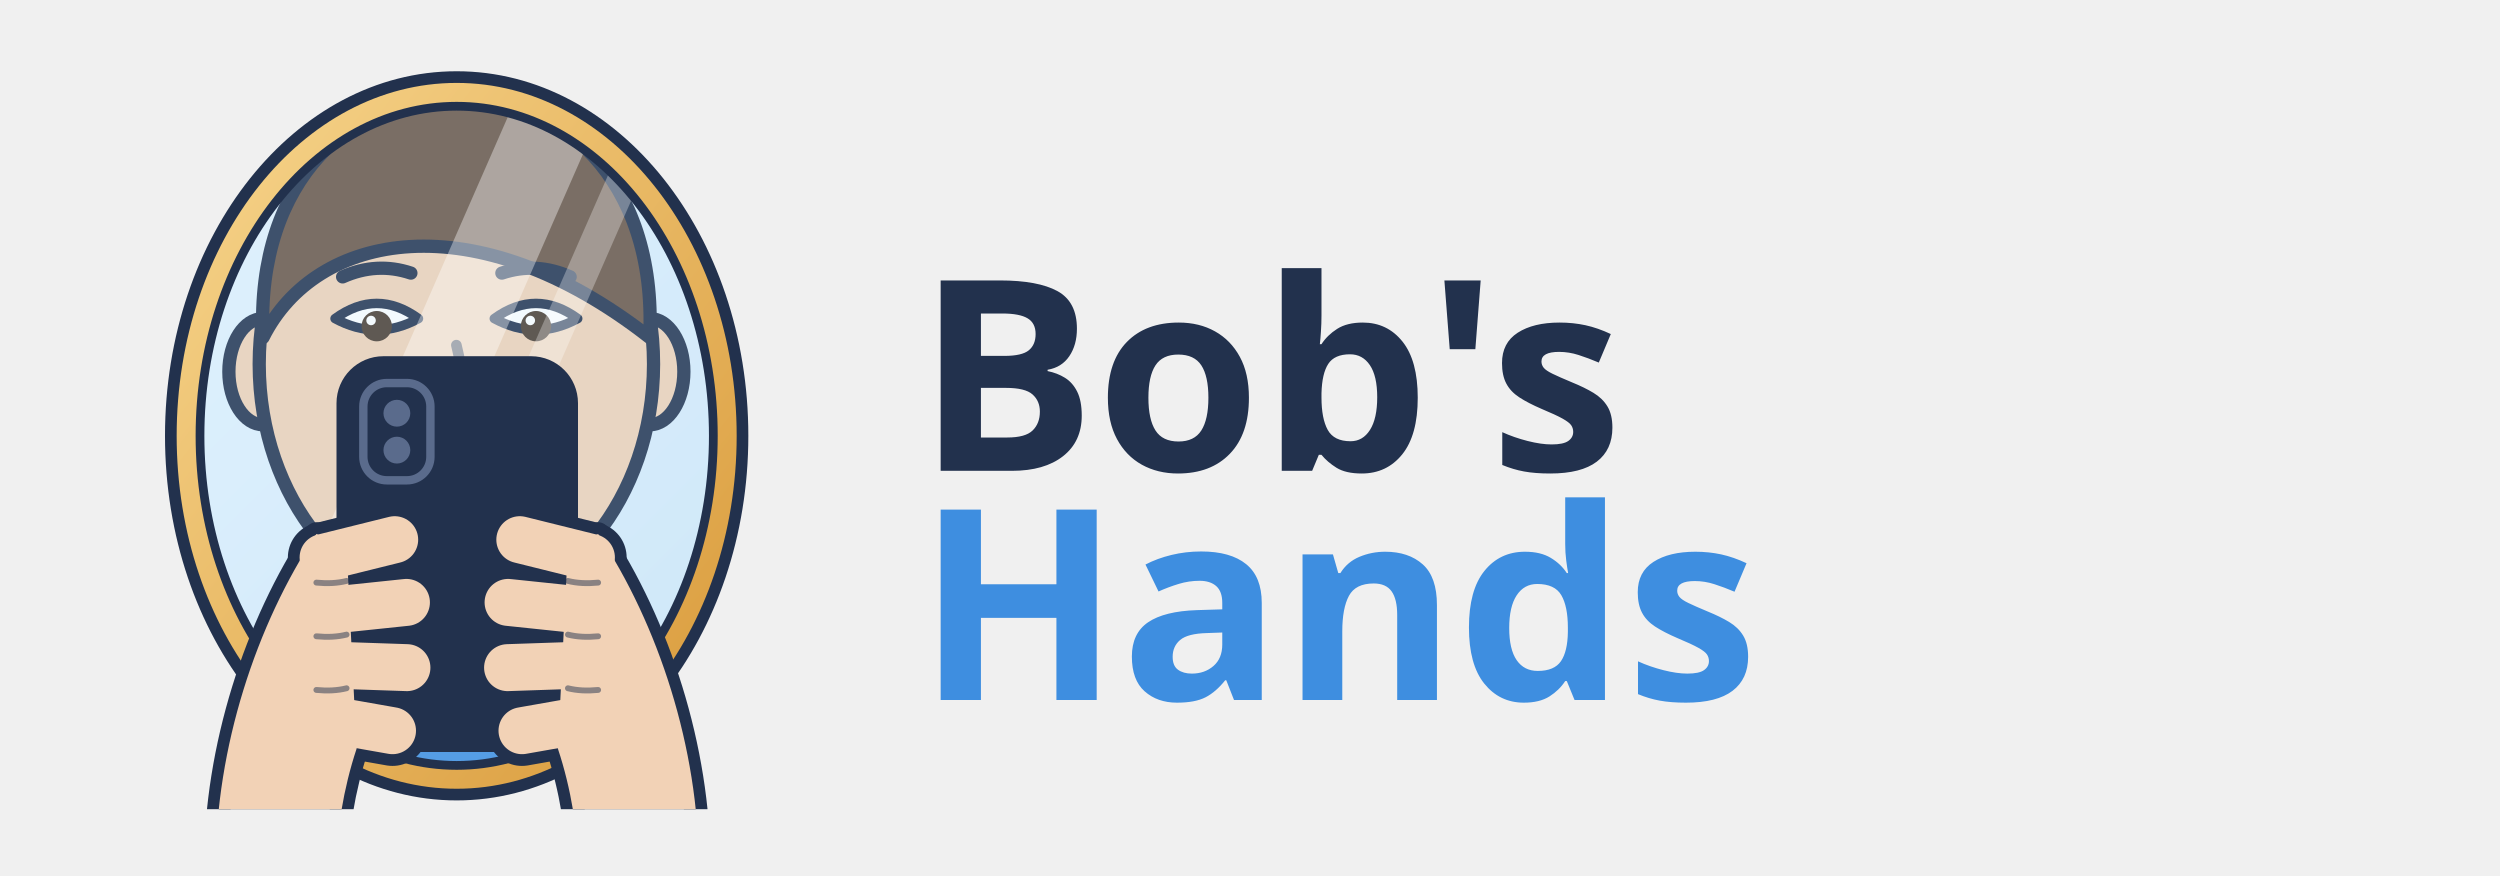
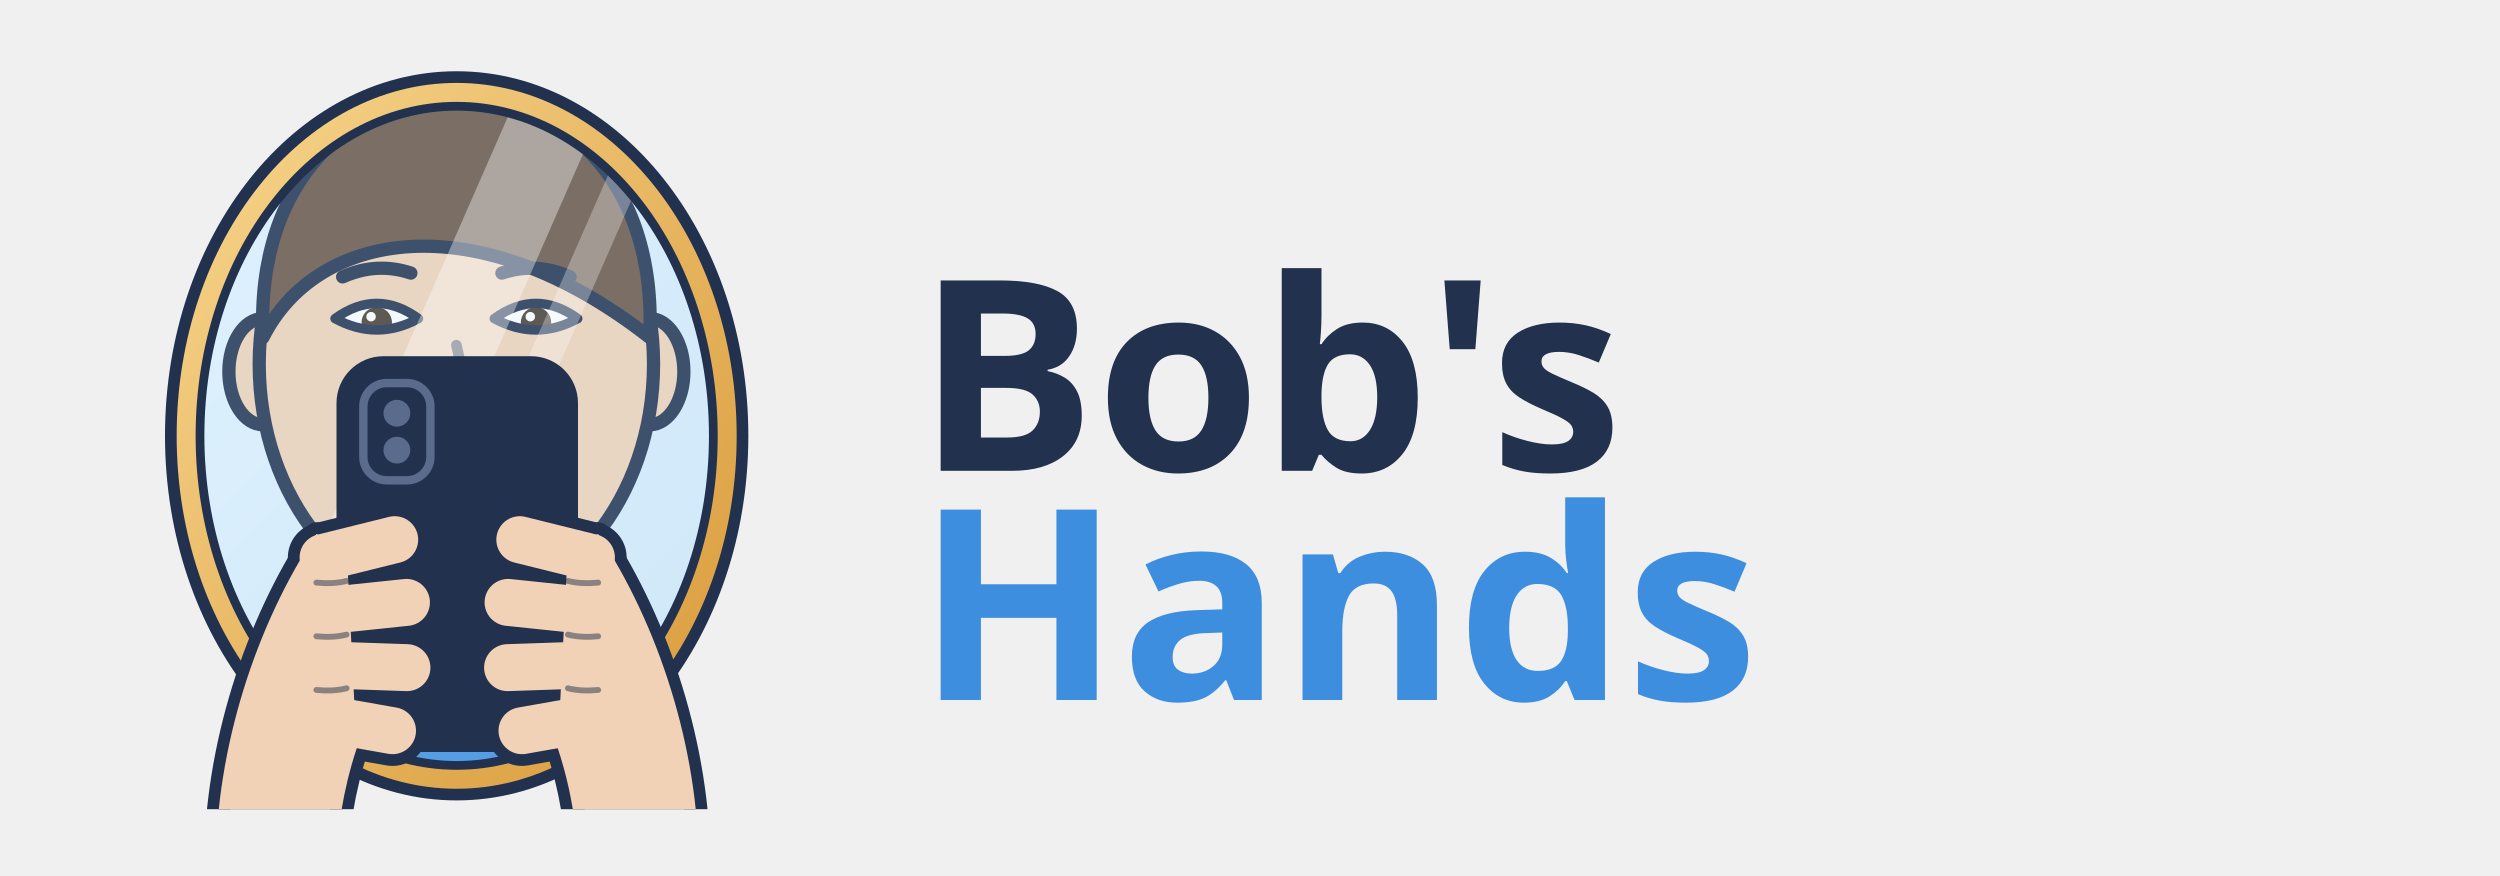
<svg xmlns="http://www.w3.org/2000/svg" width="1200" height="420" viewBox="0 0 1200 420">
  <defs>
    <linearGradient id="main" x1="0" y1="330" x2="0" y2="512" gradientUnits="userSpaceOnUse">
      <stop offset="0" stop-color="#FFC24D" />
      <stop offset="1" stop-color="#FF8A5B" />
    </linearGradient>
    <linearGradient id="ecran" x1="0" y1="0" x2="0" y2="1">
      <stop offset="0" stop-color="#7EC8F2" />
      <stop offset="1" stop-color="#FFD9A8" />
    </linearGradient>
    <linearGradient id="soleil" x1="0" y1="0" x2="0" y2="1">
      <stop offset="0" stop-color="#FFC24D" />
      <stop offset="1" stop-color="#FF8A5B" />
    </linearGradient>
  </defs>
  <defs>
    <linearGradient id="fond-miroir" x1="0" y1="0" x2="1" y2="1">
      <stop offset="0" stop-color="#EAF6FF" />
      <stop offset="1" stop-color="#CFE6F7" />
    </linearGradient>
    <linearGradient id="cadre" x1="0" y1="0" x2="1" y2="1">
      <stop offset="0" stop-color="#F7D58C" />
      <stop offset="1" stop-color="#D99A3A" />
    </linearGradient>
  </defs>
  <g transform="translate(40 30) scale(0.70)">
    <defs>
      <linearGradient id="main" x1="0" y1="330" x2="0" y2="512" gradientUnits="userSpaceOnUse">
        <stop offset="0" stop-color="#FFC24D" />
        <stop offset="1" stop-color="#FF8A5B" />
      </linearGradient>
      <linearGradient id="ecran" x1="0" y1="0" x2="0" y2="1">
        <stop offset="0" stop-color="#7EC8F2" />
        <stop offset="1" stop-color="#FFD9A8" />
      </linearGradient>
      <linearGradient id="soleil" x1="0" y1="0" x2="0" y2="1">
        <stop offset="0" stop-color="#FFC24D" />
        <stop offset="1" stop-color="#FF8A5B" />
      </linearGradient>
    </defs>
    <defs>
      <linearGradient id="fond-miroir" x1="0" y1="0" x2="1" y2="1">
        <stop offset="0" stop-color="#EAF6FF" />
        <stop offset="1" stop-color="#CFE6F7" />
      </linearGradient>
      <linearGradient id="cadre" x1="0" y1="0" x2="1" y2="1">
        <stop offset="0" stop-color="#F7D58C" />
        <stop offset="1" stop-color="#D99A3A" />
      </linearGradient>
    </defs>
    <clipPath id="cadre-total">
      <rect width="512" height="512" />
    </clipPath>
    <g clip-path="url(#cadre-total)">
      <clipPath id="glace">
        <ellipse cx="256" cy="256" rx="176" ry="226" />
      </clipPath>
      <g clip-path="url(#glace)">
        <rect width="512" height="512" fill="url(#fond-miroir)" />
        <g transform="translate(-77 -48) scale(1.30)">
          <g transform="translate(512 0) scale(-1 1)">
            <path d="M40 540 C40 430 120 392 200 384 L312 384 C392 392 472 430 472 540 Z" fill="#3E8EE0" stroke="#22314D" stroke-width="7" stroke-linejoin="round" />
            <rect x="222" y="300" width="68" height="96" rx="20" fill="#E2B996" stroke="#22314D" stroke-width="7" />
            <ellipse cx="154" cy="200" rx="18" ry="28" fill="#F2D2B6" stroke="#22314D" stroke-width="7" />
            <ellipse cx="358" cy="200" rx="18" ry="28" fill="#F2D2B6" stroke="#22314D" stroke-width="7" />
            <ellipse cx="256" cy="196" rx="104" ry="128" fill="#F2D2B6" stroke="#22314D" stroke-width="7" />
            <path d="M154 182 C146 12 366 12 358 182 C330 126 246 110 154 182 Z" fill="#6B5444" stroke="#22314D" stroke-width="7" stroke-linejoin="round" />
            <path d="M196 150 Q214 142 232 148 M280 148 Q298 142 316 150" fill="none" stroke="#22314D" stroke-width="7" stroke-linecap="round" />
            <path d="M256 186 Q250 210 256 218 Q262 222 268 218" fill="none" stroke="#22314D" stroke-width="5.6" stroke-linecap="round" stroke-linejoin="round" opacity=".7" />
-             <path d="M192 172 Q214 156 236 172 Q214 184 192 172 Z" fill="#FFFFFF" stroke="#22314D" stroke-width="5" stroke-linejoin="round" />
-             <circle cx="214" cy="176" r="8" fill="#4A3A2E" />
-             <circle cx="217" cy="173" r="2.5" fill="#FFFFFF" />
-             <path d="M276 172 Q298 156 320 172 Q298 184 276 172 Z" fill="#FFFFFF" stroke="#22314D" stroke-width="5" stroke-linejoin="round" />
-             <circle cx="298" cy="176" r="8" fill="#4A3A2E" />
-             <circle cx="301" cy="173" r="2.5" fill="#FFFFFF" />
+             <clipPath id="oeil-214">
+               <path d="M192 172 Q214 156 236 172 Q214 184 192 172 Z" />
+             </clipPath>
+             <path d="M192 172 Q214 156 236 172 Q214 184 192 172 Z" fill="#FFFFFF" />
+             <g clip-path="url(#oeil-214)">
+               <circle cx="214" cy="174" r="8" fill="#4A3A2E" />
+               <circle cx="217" cy="171" r="2.5" fill="#FFFFFF" />
+             </g>
+             <path d="M192 172 Q214 156 236 172 Q214 184 192 172 Z" fill="none" stroke="#22314D" stroke-width="5" stroke-linejoin="round" />
+             <clipPath id="oeil-298">
+               <path d="M276 172 Q298 156 320 172 Q298 184 276 172 Z" />
+             </clipPath>
+             <path d="M276 172 Q298 156 320 172 Q298 184 276 172 Z" fill="#FFFFFF" />
+             <g clip-path="url(#oeil-298)">
+               <circle cx="298" cy="174" r="8" fill="#4A3A2E" />
+               <circle cx="301" cy="171" r="2.5" fill="#FFFFFF" />
+             </g>
+             <path d="M276 172 Q298 156 320 172 Q298 184 276 172 Z" fill="none" stroke="#22314D" stroke-width="5" stroke-linejoin="round" />
          </g>
        </g>
        <rect x="60" y="10" width="392" height="492" fill="#BFE3FA" opacity=".18" />
        <path d="M303.04 10 L365.76 10 L150.16 502 L87.44 502 Z" fill="#FFFFFF" opacity="0.38" />
        <path d="M389.28 10 L412.8 10 L197.2 502 L173.68 502 Z" fill="#FFFFFF" opacity="0.3" />
      </g>
      <ellipse cx="256" cy="256" rx="186" ry="236" fill="none" stroke="url(#cadre)" stroke-width="20" />
      <ellipse cx="256" cy="256" rx="196" ry="246" fill="none" stroke="#22314D" stroke-width="8" />
      <ellipse cx="256" cy="256" rx="176" ry="226" fill="none" stroke="#22314D" stroke-width="6" />
      <g transform="translate(-38 -70) scale(1.15)">
        <rect x="184" y="236" width="144" height="236" rx="28" fill="#22314D" stroke="#22314D" stroke-width="0" />
        <rect x="200" y="252" width="40" height="58" rx="14" fill="none" stroke="#5A6B8C" stroke-width="5" />
        <circle cx="220" cy="270" r="8" fill="#5A6B8C" />
        <circle cx="220" cy="292" r="8" fill="#5A6B8C" />
        <g>
          <line x1="176" y1="356" x2="218.7" y2="345.4" stroke="#22314D" stroke-width="42" stroke-linecap="round" />
          <line x1="176" y1="388" x2="225.7" y2="382.8" stroke="#22314D" stroke-width="42" stroke-linecap="round" />
          <line x1="176" y1="420" x2="226.0" y2="421.7" stroke="#22314D" stroke-width="42" stroke-linecap="round" />
          <line x1="176" y1="452" x2="217.4" y2="459.3" stroke="#22314D" stroke-width="42" stroke-linecap="round" />
          <path d="M112 540 C112 470 136 396 172 342 L190 350 L196 470 C188 494 184 520 184 540 Z" fill="#22314D" stroke="#22314D" stroke-width="14" stroke-linejoin="round" />
          <line x1="176" y1="356" x2="218.7" y2="345.4" stroke="#F2D2B6" stroke-width="28" stroke-linecap="round" />
          <line x1="176" y1="388" x2="225.7" y2="382.8" stroke="#F2D2B6" stroke-width="28" stroke-linecap="round" />
          <line x1="176" y1="420" x2="226.0" y2="421.7" stroke="#F2D2B6" stroke-width="28" stroke-linecap="round" />
          <line x1="176" y1="452" x2="217.4" y2="459.3" stroke="#F2D2B6" stroke-width="28" stroke-linecap="round" />
          <path d="M112 540 C112 470 136 396 172 342 L190 350 L196 470 C188 494 184 520 184 540 Z" fill="#F2D2B6" />
          <path d="M172 371 Q182 372 190 370" fill="none" stroke="#22314D" stroke-width="3.5" stroke-linecap="round" opacity=".5" />
          <path d="M172 403 Q182 404 190 402" fill="none" stroke="#22314D" stroke-width="3.5" stroke-linecap="round" opacity=".5" />
          <path d="M172 435 Q182 436 190 434" fill="none" stroke="#22314D" stroke-width="3.5" stroke-linecap="round" opacity=".5" />
        </g>
        <g transform="translate(512 0) scale(-1 1)">
          <line x1="176" y1="356" x2="218.7" y2="345.4" stroke="#22314D" stroke-width="42" stroke-linecap="round" />
          <line x1="176" y1="388" x2="225.7" y2="382.8" stroke="#22314D" stroke-width="42" stroke-linecap="round" />
          <line x1="176" y1="420" x2="226.0" y2="421.7" stroke="#22314D" stroke-width="42" stroke-linecap="round" />
          <line x1="176" y1="452" x2="217.4" y2="459.3" stroke="#22314D" stroke-width="42" stroke-linecap="round" />
          <path d="M112 540 C112 470 136 396 172 342 L190 350 L196 470 C188 494 184 520 184 540 Z" fill="#22314D" stroke="#22314D" stroke-width="14" stroke-linejoin="round" />
          <line x1="176" y1="356" x2="218.7" y2="345.4" stroke="#F2D2B6" stroke-width="28" stroke-linecap="round" />
          <line x1="176" y1="388" x2="225.7" y2="382.8" stroke="#F2D2B6" stroke-width="28" stroke-linecap="round" />
          <line x1="176" y1="420" x2="226.0" y2="421.7" stroke="#F2D2B6" stroke-width="28" stroke-linecap="round" />
          <line x1="176" y1="452" x2="217.4" y2="459.3" stroke="#F2D2B6" stroke-width="28" stroke-linecap="round" />
          <path d="M112 540 C112 470 136 396 172 342 L190 350 L196 470 C188 494 184 520 184 540 Z" fill="#F2D2B6" />
          <path d="M172 371 Q182 372 190 370" fill="none" stroke="#22314D" stroke-width="3.5" stroke-linecap="round" opacity=".5" />
          <path d="M172 403 Q182 404 190 402" fill="none" stroke="#22314D" stroke-width="3.5" stroke-linecap="round" opacity=".5" />
          <path d="M172 435 Q182 436 190 434" fill="none" stroke="#22314D" stroke-width="3.5" stroke-linecap="round" opacity=".5" />
        </g>
      </g>
    </g>
  </g>
  <text x="440" y="226" font-family="Fredoka" font-weight="600" font-size="128" fill="#22314D">Bob's</text>
  <text x="440" y="336" font-family="Fredoka" font-weight="600" font-size="128" fill="#3E8EE0">Hands</text>
</svg>
